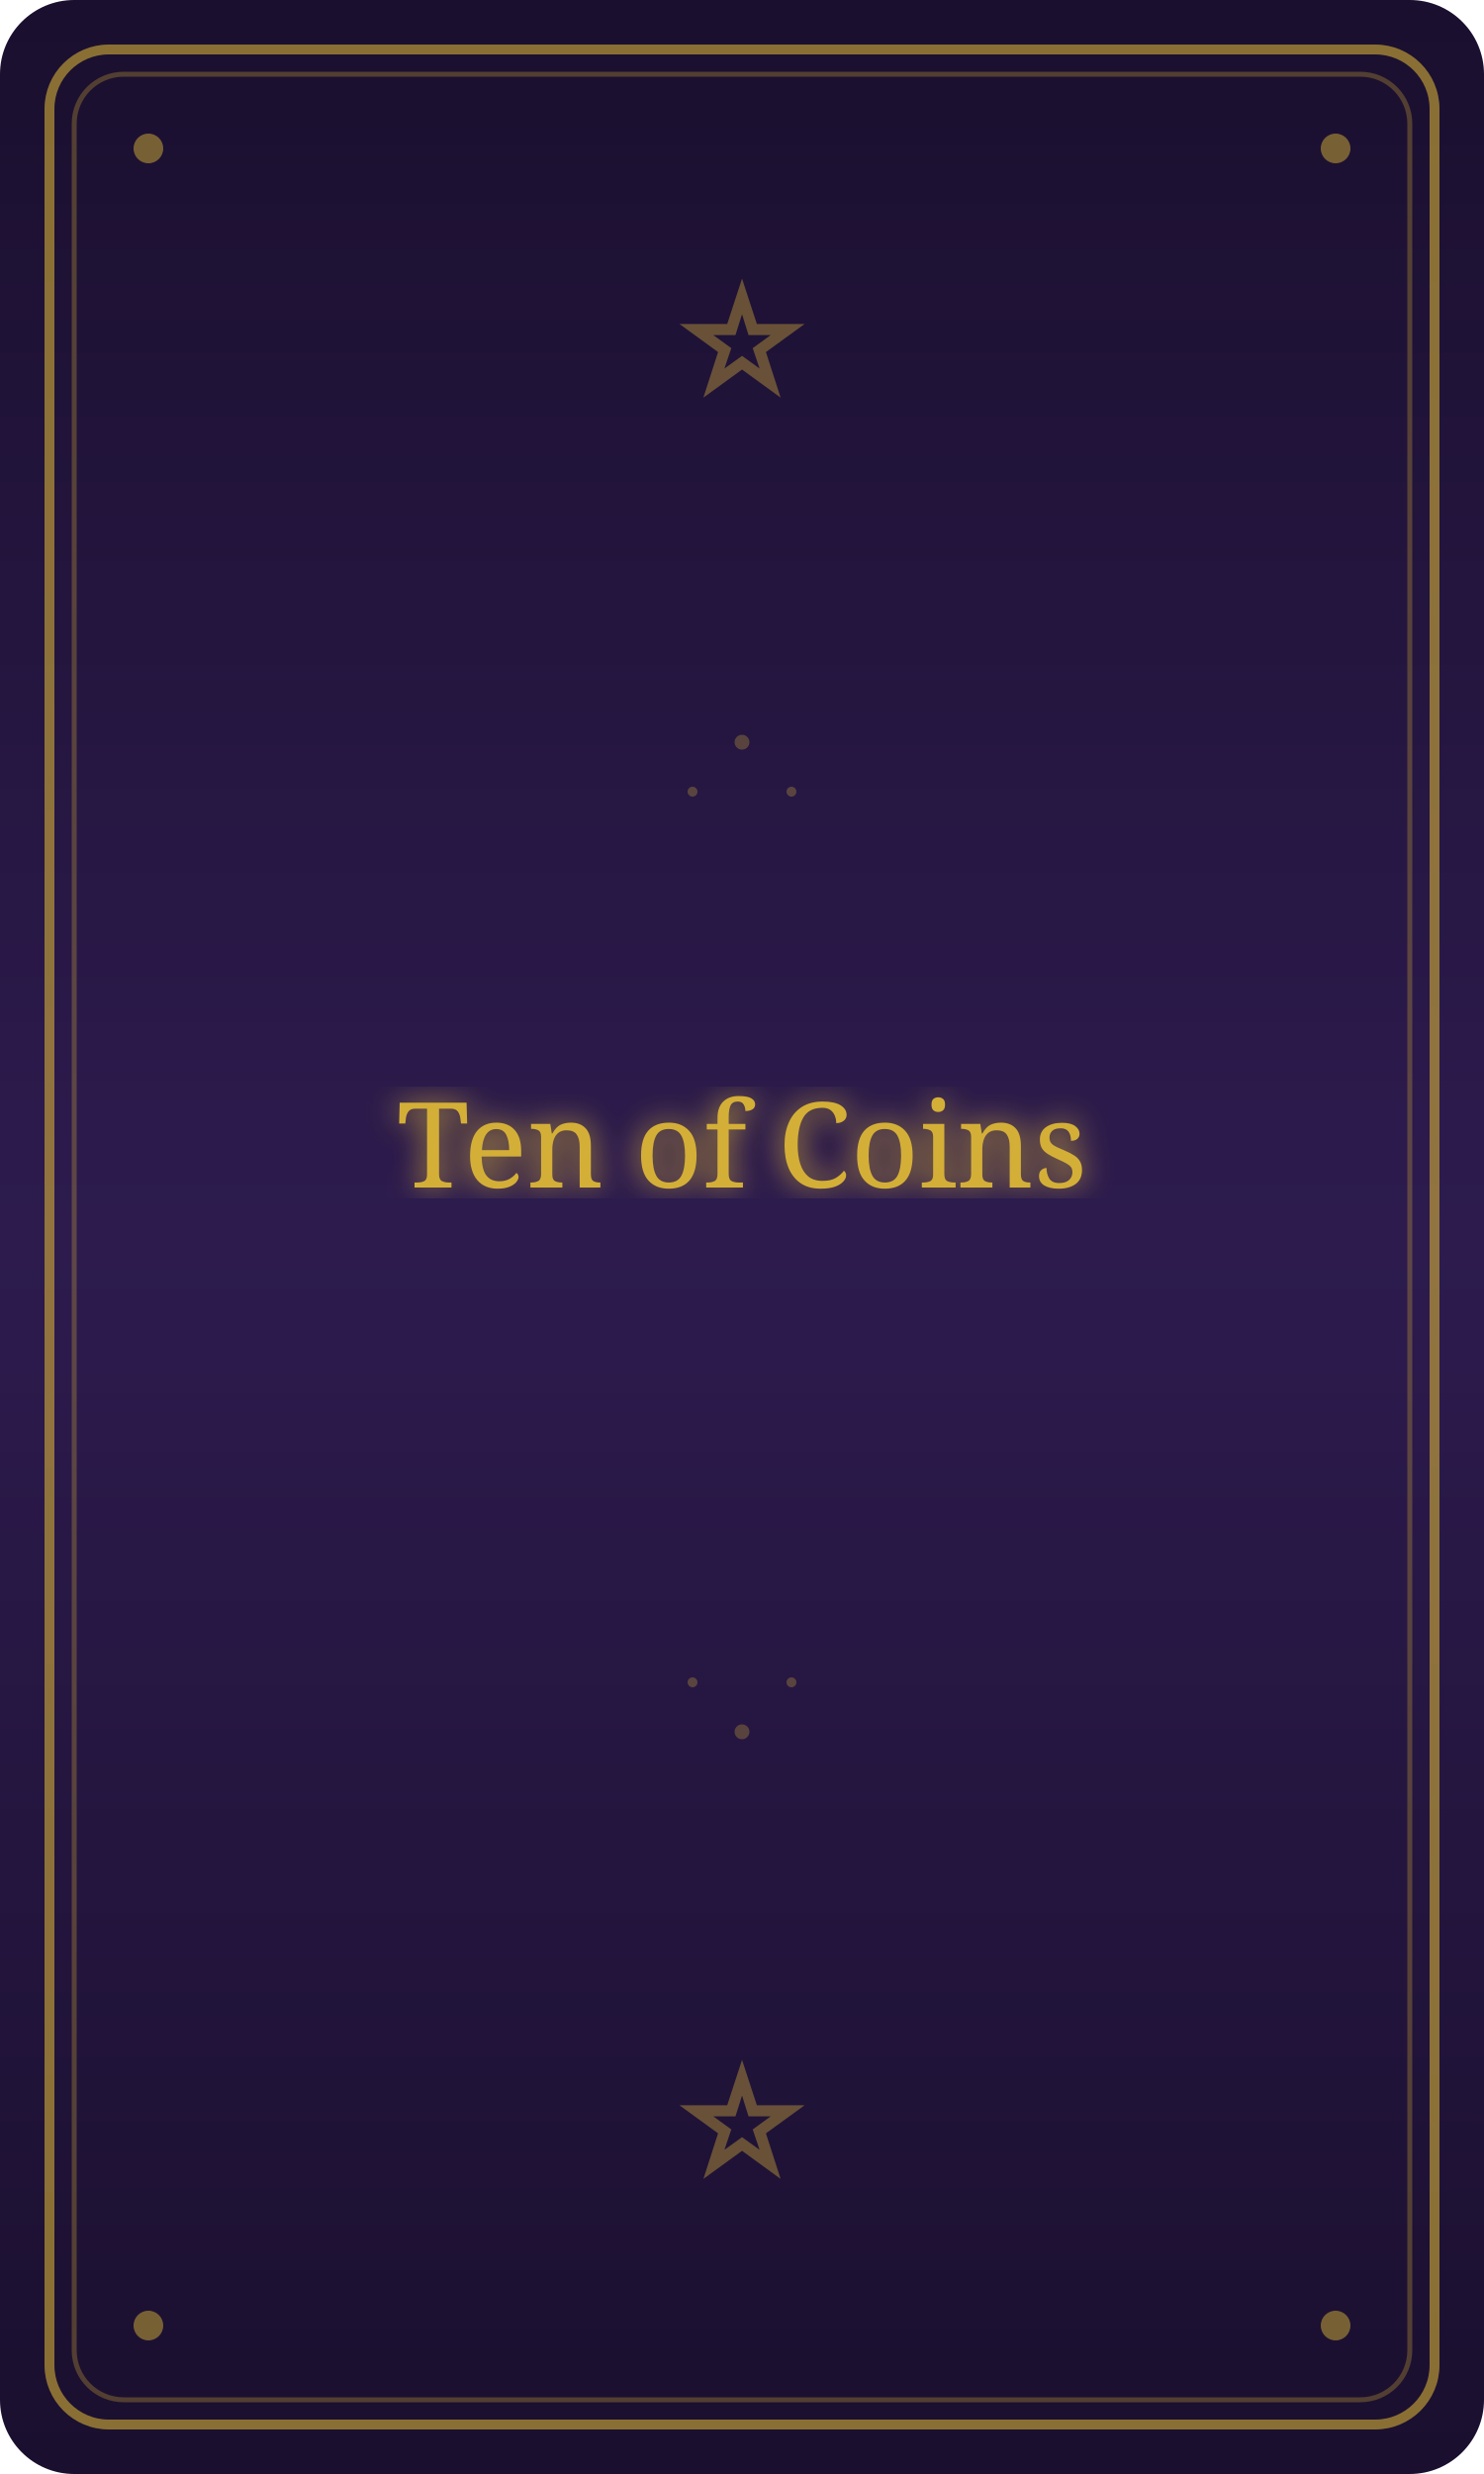
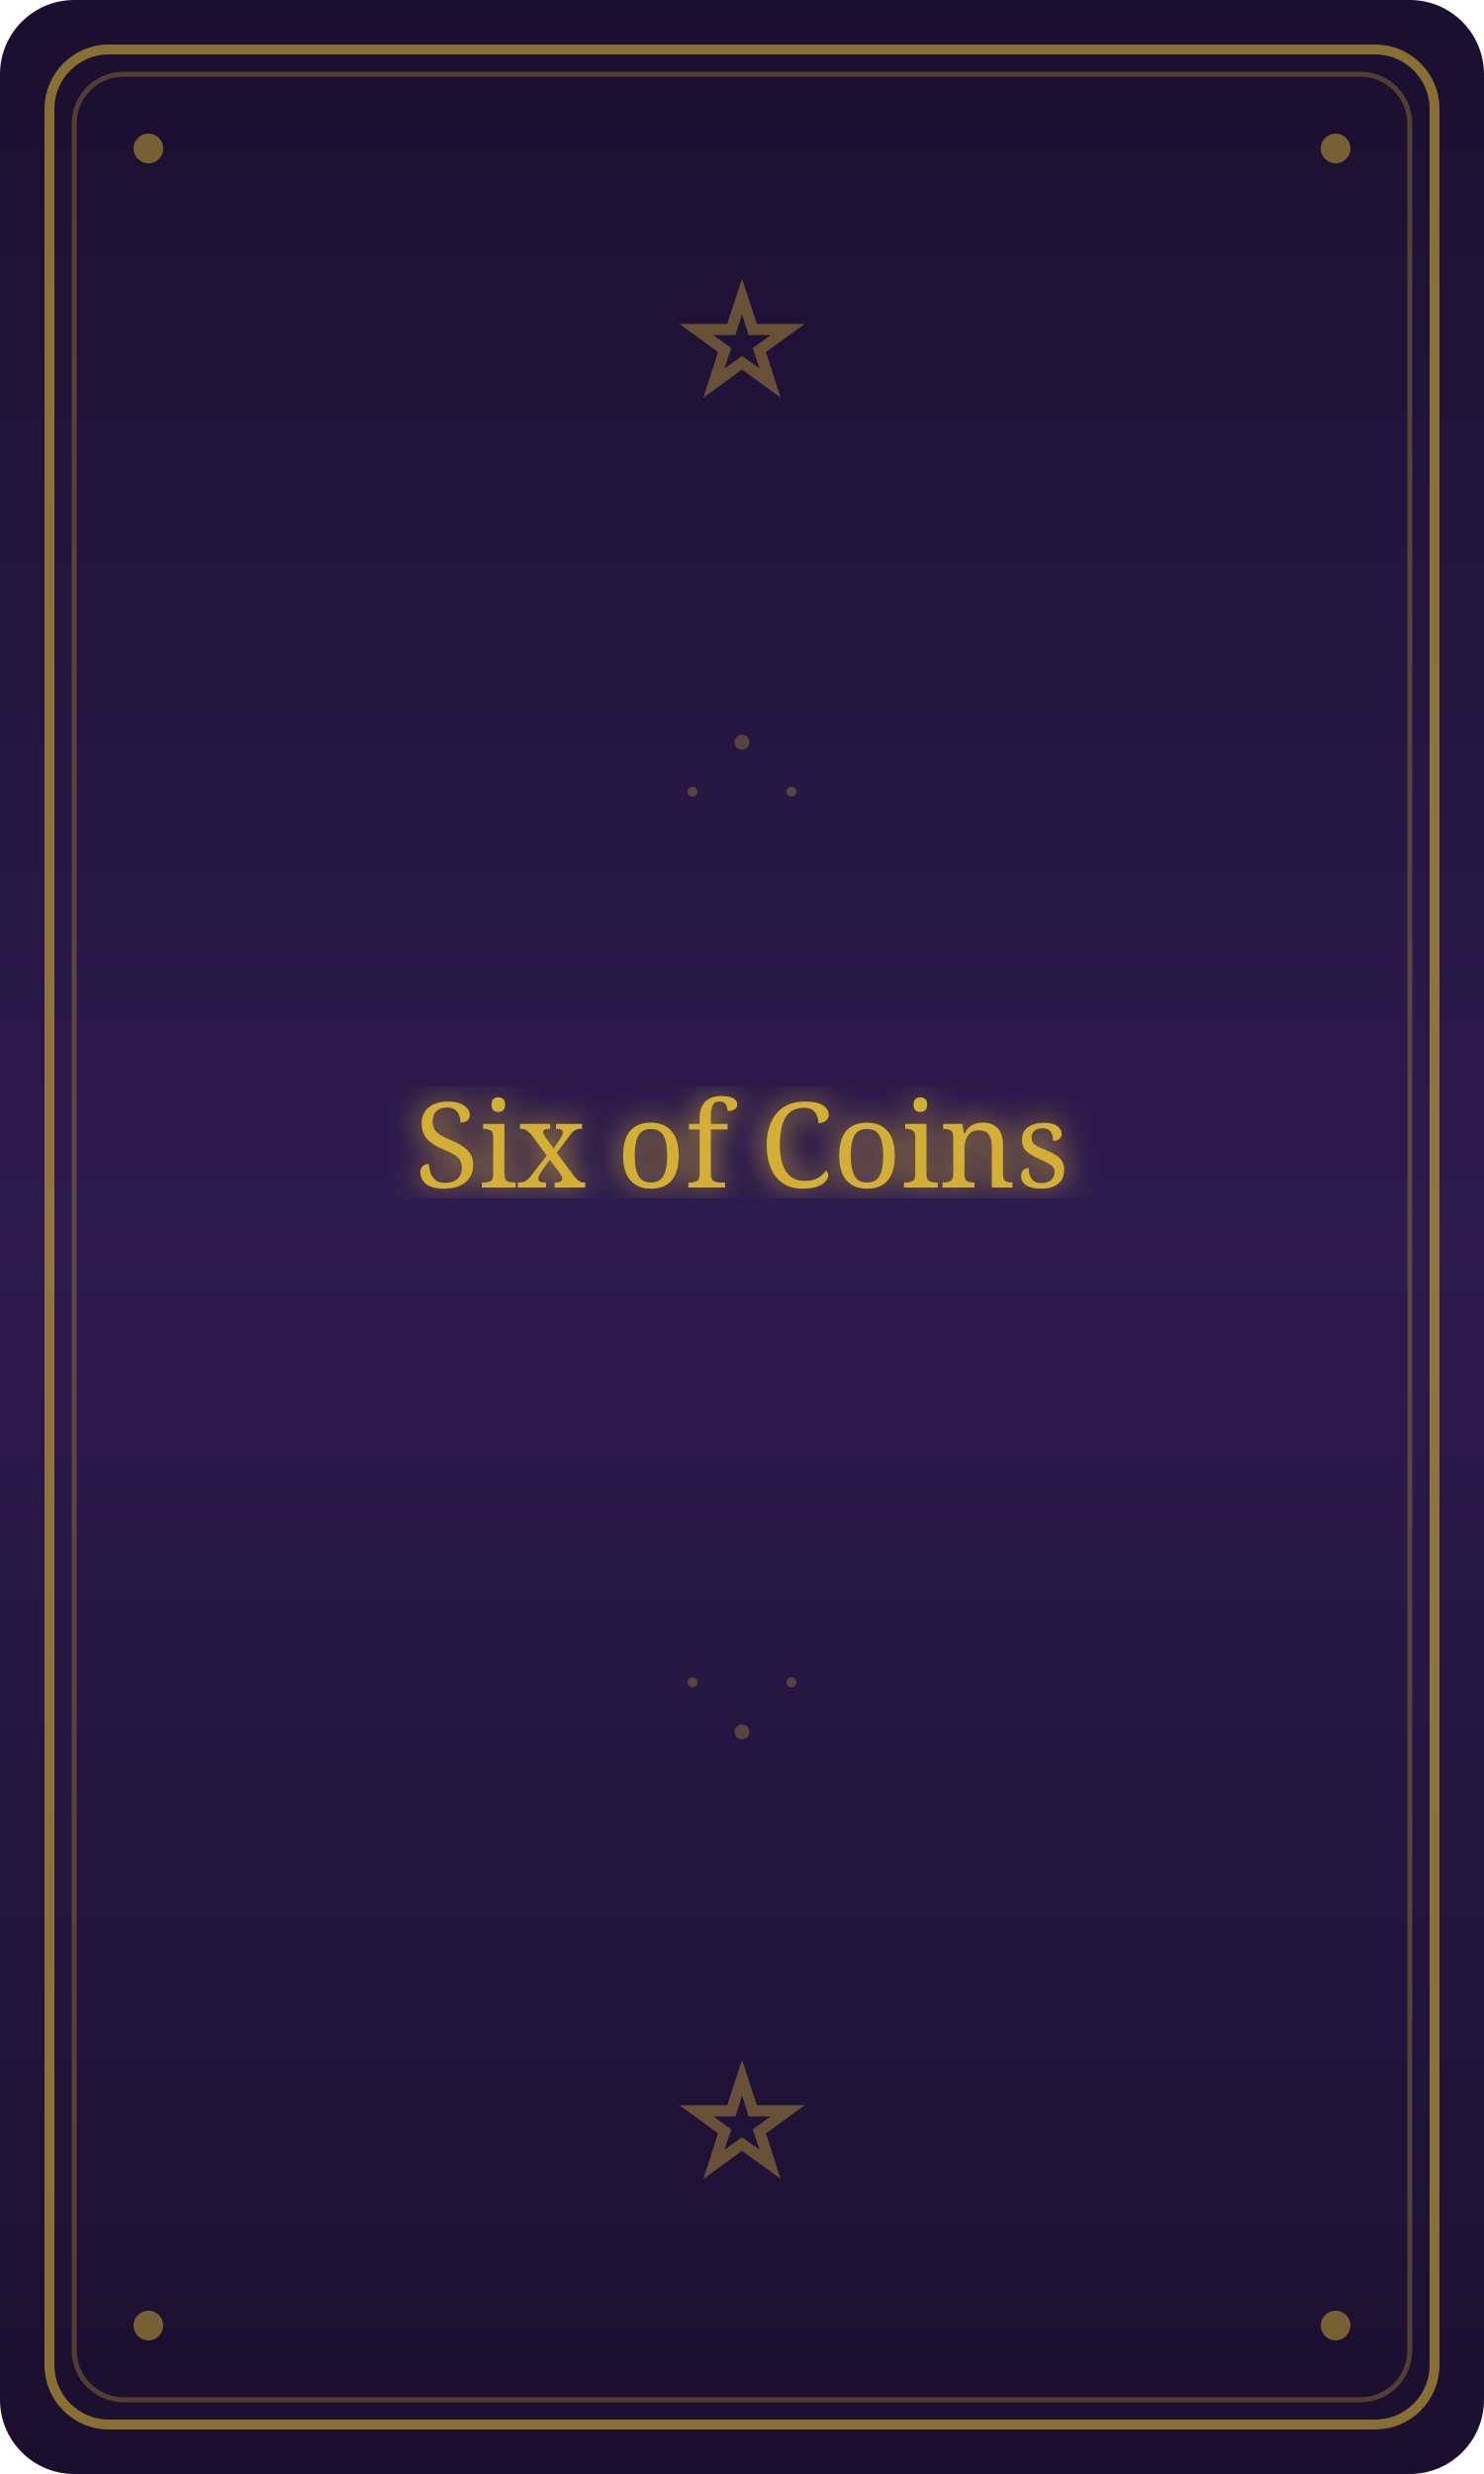
<svg xmlns="http://www.w3.org/2000/svg" width="300" height="500" viewBox="0 0 300 500">
  <defs>
    <linearGradient id="cardGradient" x1="0%" y1="0%" x2="0%" y2="100%">
      <stop offset="0%" style="stop-color:#1a0f2e;stop-opacity:1" />
      <stop offset="50%" style="stop-color:#2d1b4e;stop-opacity:1" />
      <stop offset="100%" style="stop-color:#1a0f2e;stop-opacity:1" />
    </linearGradient>
    <filter id="glow">
      <feGaussianBlur stdDeviation="3" result="coloredBlur" />
      <feMerge>
        <feMergeNode in="coloredBlur" />
        <feMergeNode in="SourceGraphic" />
      </feMerge>
    </filter>
  </defs>
  <rect width="300" height="500" fill="url(#cardGradient)" rx="15" />
  <rect x="10" y="10" width="280" height="480" fill="none" stroke="#d4af37" stroke-width="2" rx="12" opacity="0.6" />
  <rect x="15" y="15" width="270" height="470" fill="none" stroke="#d4af37" stroke-width="1" rx="10" opacity="0.3" />
  <circle cx="30" cy="30" r="3" fill="#d4af37" opacity="0.5" />
  <circle cx="270" cy="30" r="3" fill="#d4af37" opacity="0.5" />
  <circle cx="30" cy="470" r="3" fill="#d4af37" opacity="0.5" />
  <circle cx="270" cy="470" r="3" fill="#d4af37" opacity="0.5" />
  <text x="150" y="80" font-family="Arial, sans-serif" font-size="40" fill="#d4af37" text-anchor="middle" opacity="0.4">⭐</text>
-   <text x="150" y="240" font-family="'Cinzel', serif" font-size="24" fill="#d4af37" text-anchor="middle" font-weight="500" filter="url(#glow)">Ten of Coins</text>
+   <text x="150" y="240" font-family="'Cinzel', serif" font-size="24" fill="#d4af37" text-anchor="middle" font-weight="500" filter="url(#glow)">Six of Coins</text>
  <text x="150" y="440" font-family="Arial, sans-serif" font-size="40" fill="#d4af37" text-anchor="middle" opacity="0.4">⭐</text>
  <circle cx="150" cy="150" r="1.5" fill="#d4af37" opacity="0.3" />
  <circle cx="140" cy="160" r="1" fill="#d4af37" opacity="0.3" />
  <circle cx="160" cy="160" r="1" fill="#d4af37" opacity="0.3" />
  <circle cx="150" cy="350" r="1.5" fill="#d4af37" opacity="0.3" />
  <circle cx="140" cy="340" r="1" fill="#d4af37" opacity="0.3" />
  <circle cx="160" cy="340" r="1" fill="#d4af37" opacity="0.3" />
</svg>
